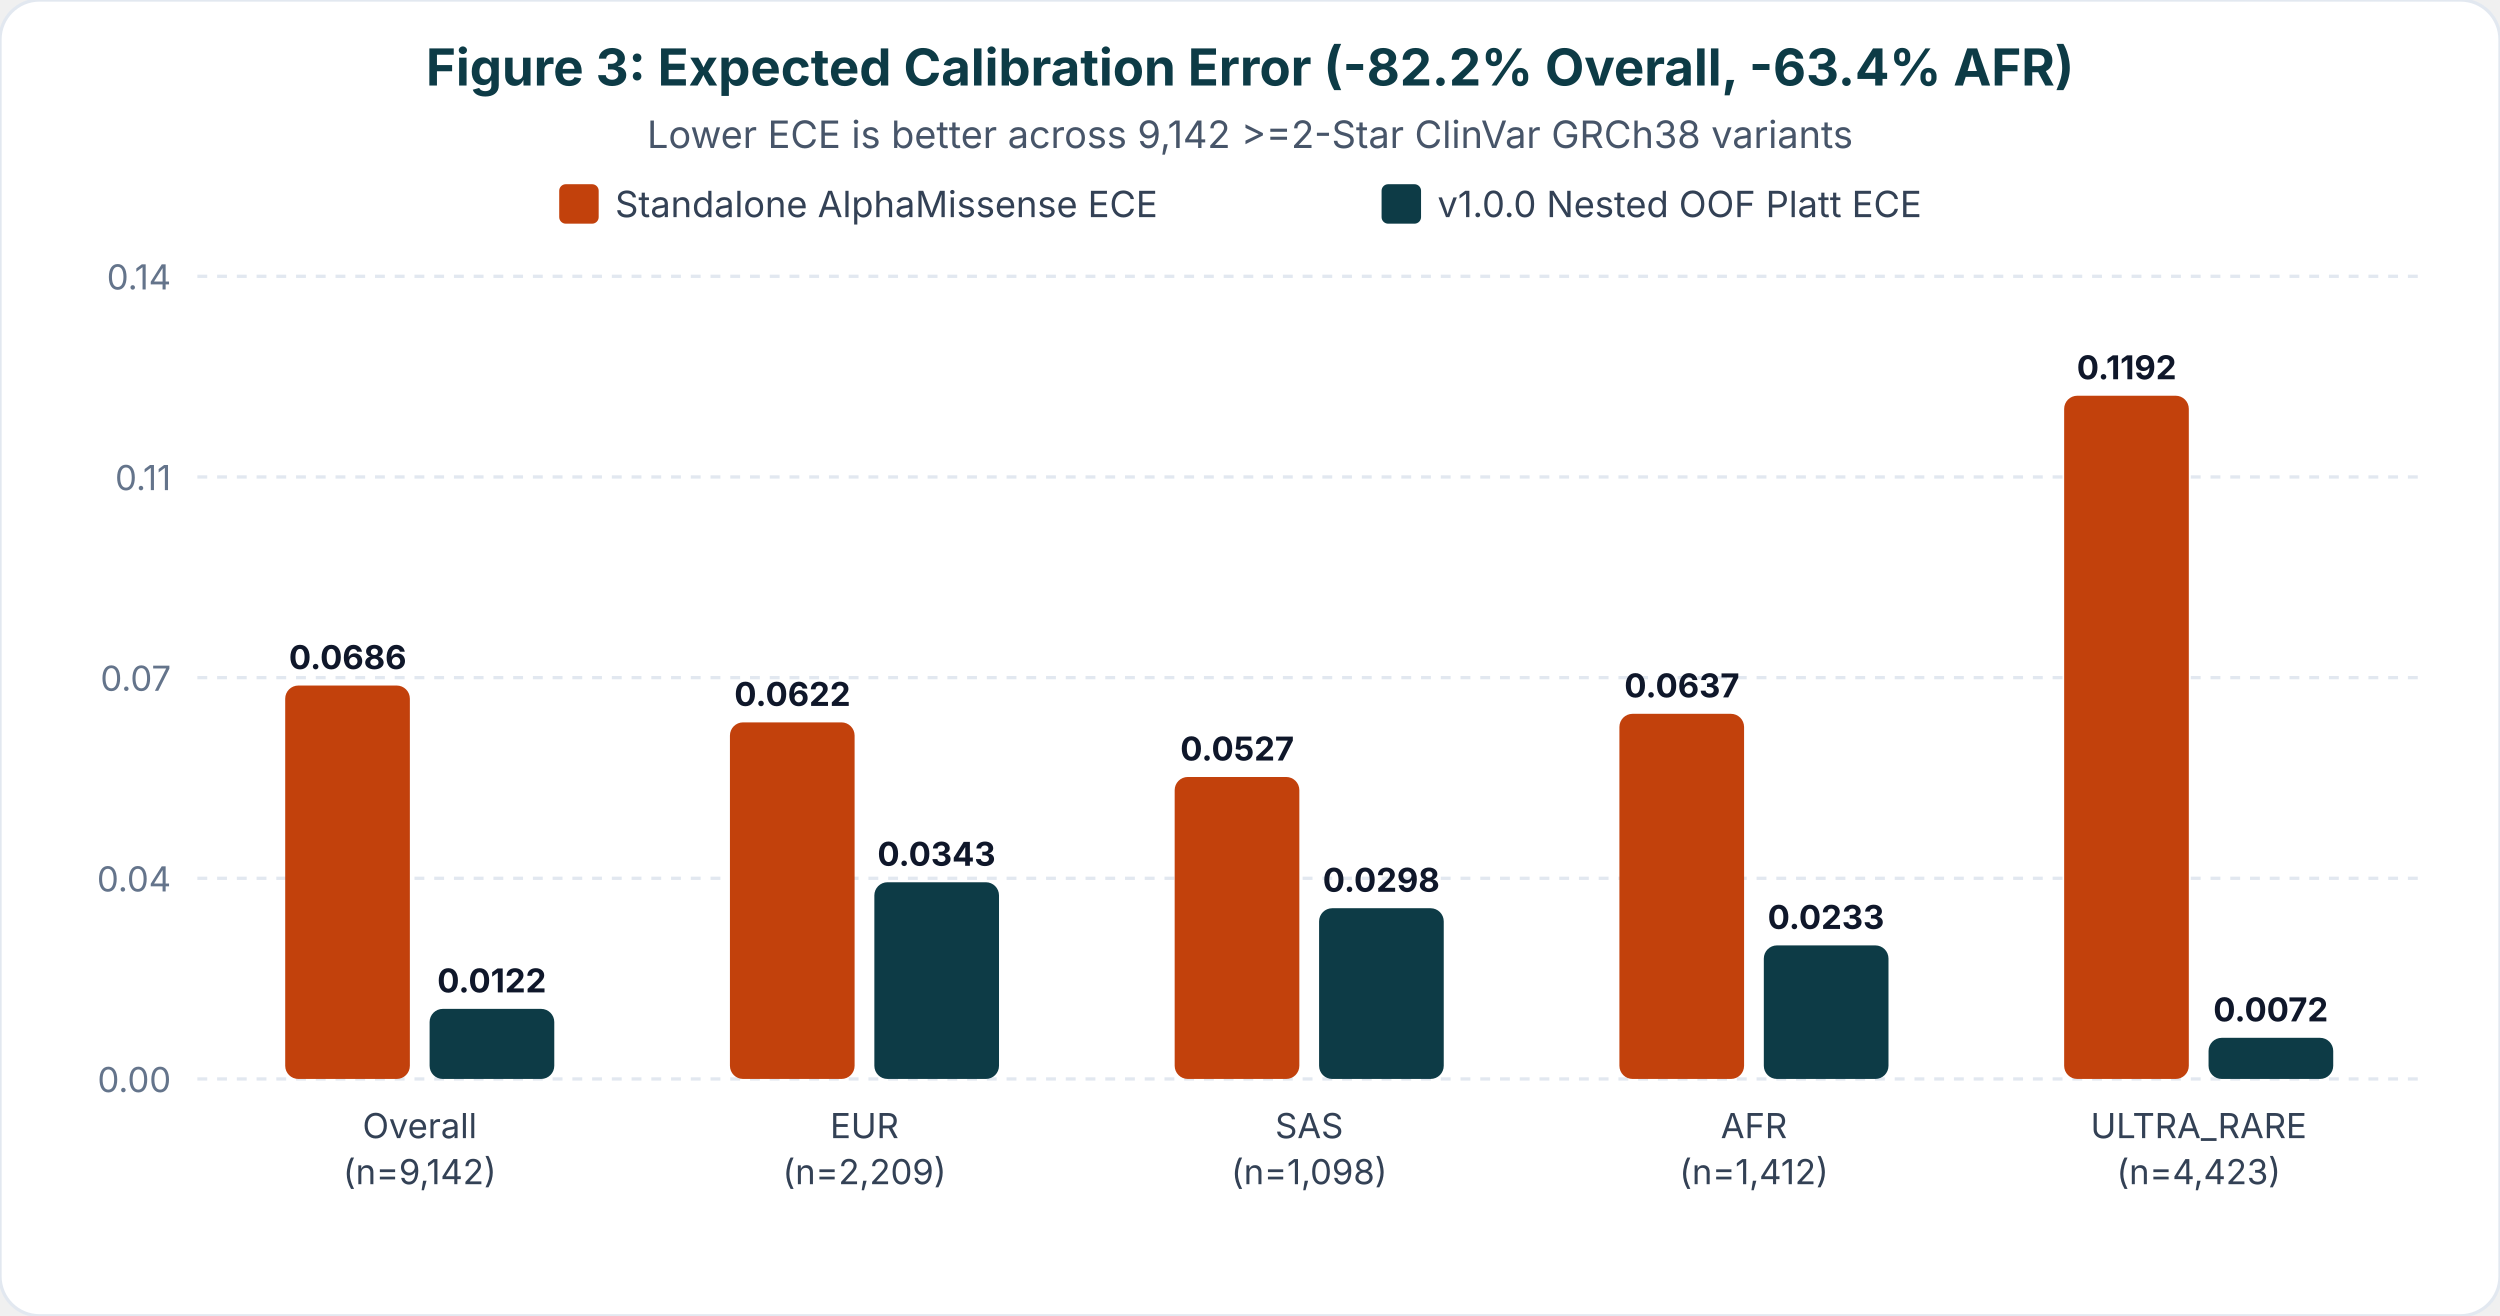
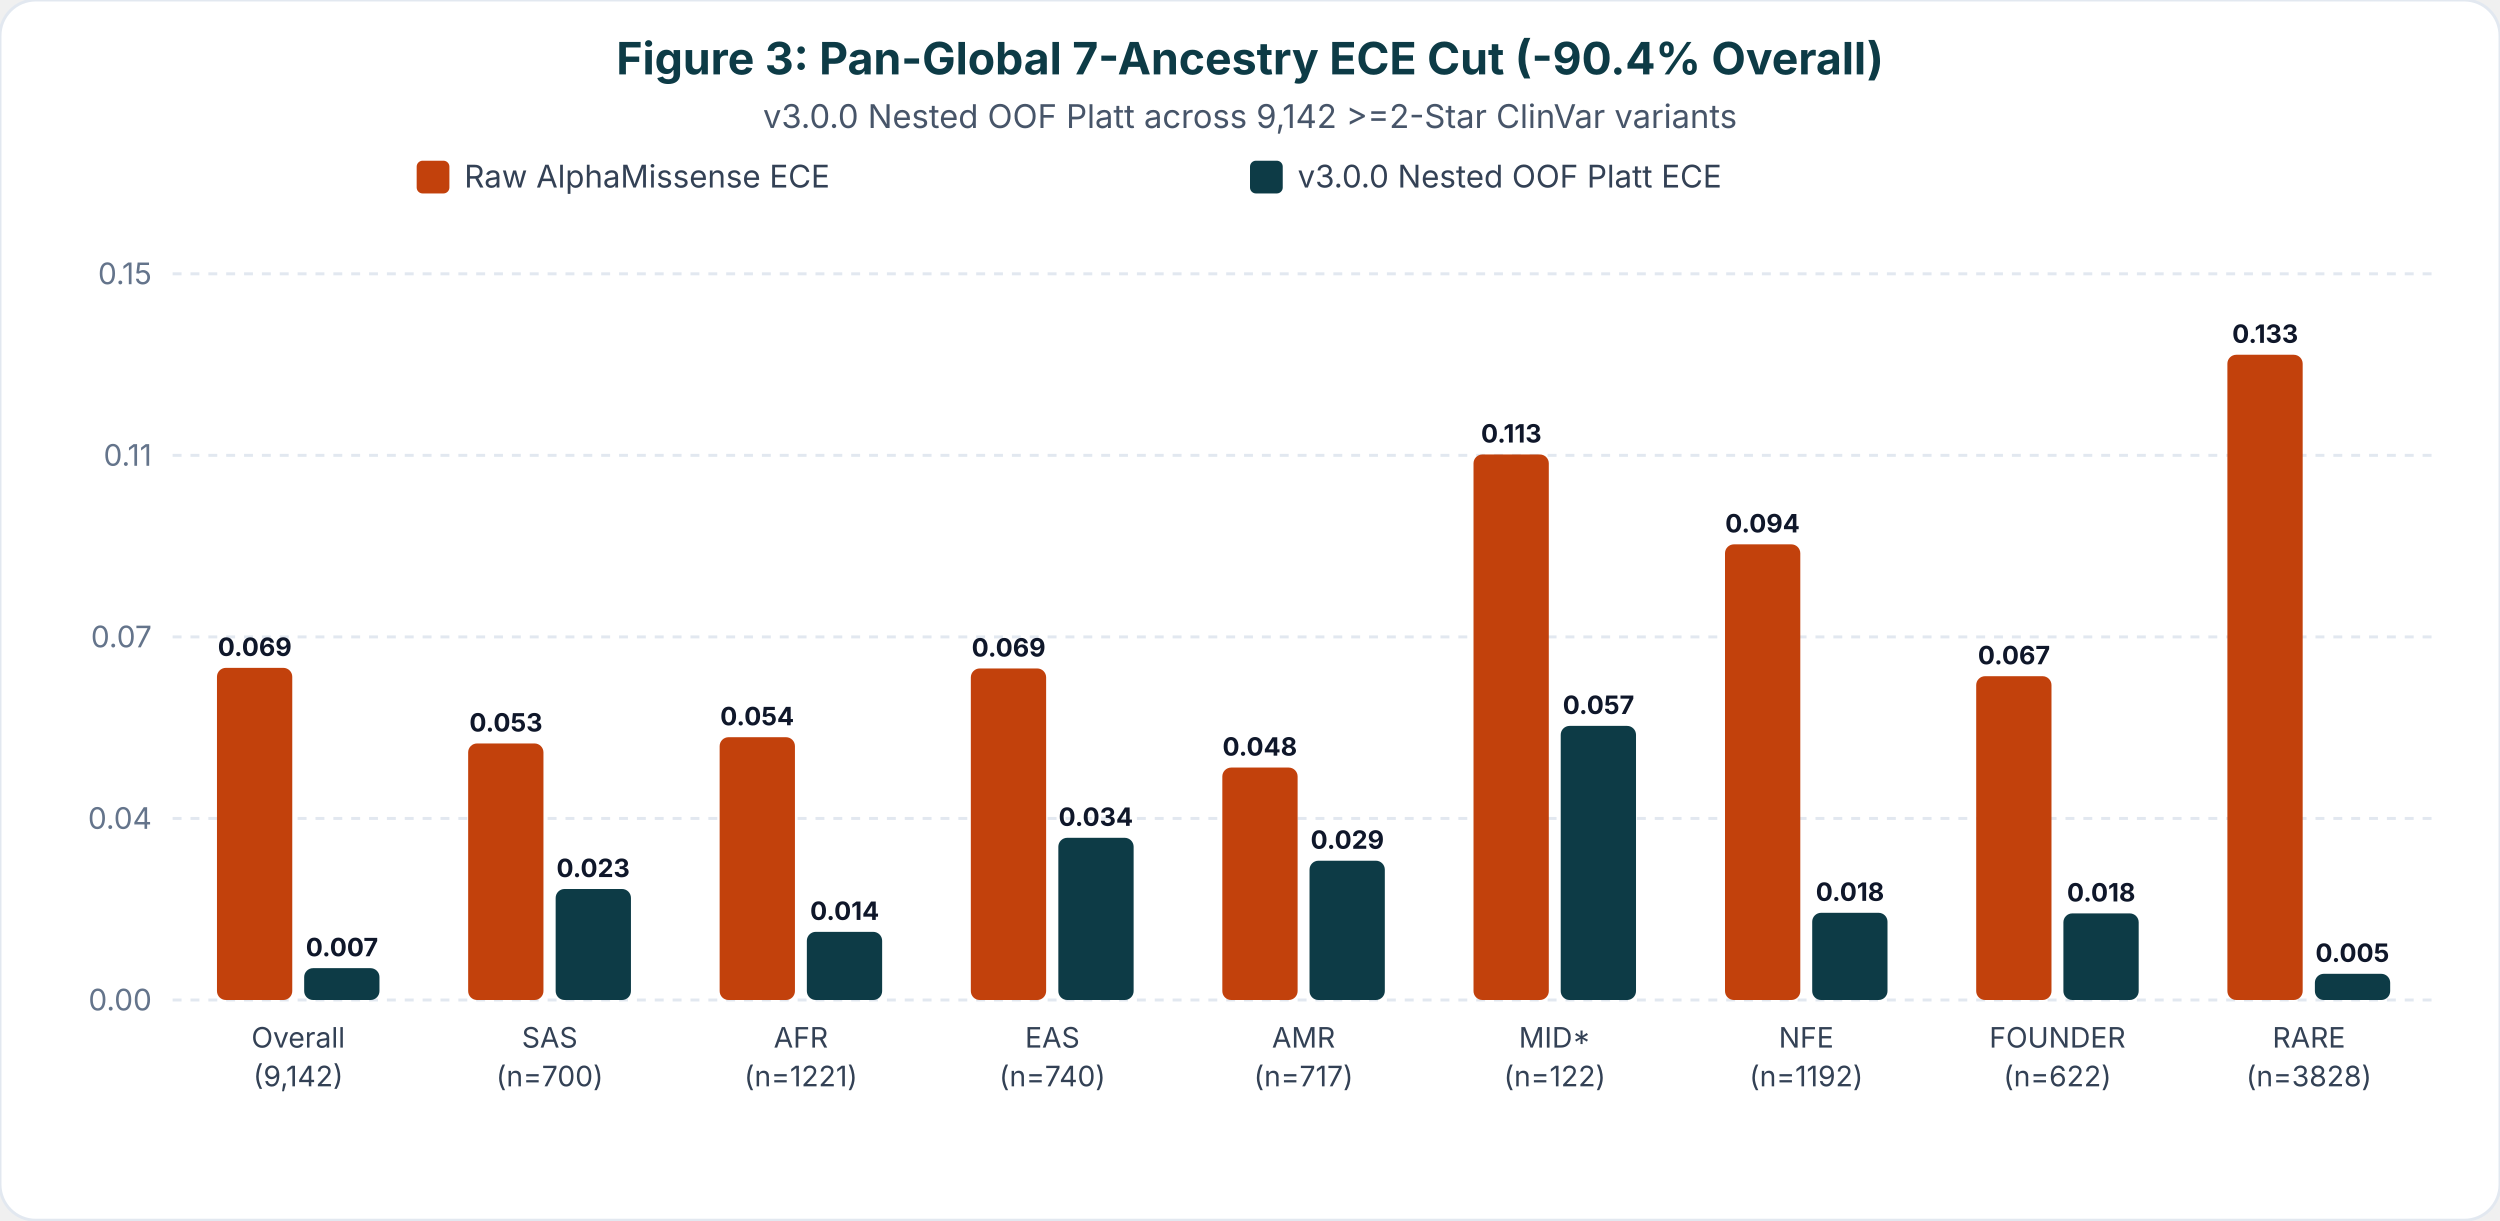
- <svg xmlns="http://www.w3.org/2000/svg" viewBox="0 0 760 400" width="100%" height="auto" font-family="system-ui,-apple-system,sans-serif">
-   <rect width="760" height="400" rx="12" fill="#ffffff" stroke="#e2e8f0" />
-   <text x="380.0" y="26" text-anchor="middle" font-size="15.5" font-weight="700" fill="#0d3b46">Figure 3: Expected Calibration Error (-82.2% Overall, -63.4% AFR)</text>
-   <text x="380.0" y="45" text-anchor="middle" font-size="11.5" fill="#475569">Lower ECE is better across 9,142 &gt;=2-Star ClinVar GRCh38 variants</text>
-   <rect x="170" y="56" width="12" height="12" rx="2" fill="#c2410c" />
-   <text x="187" y="66" font-size="11" fill="#334155">Standalone AlphaMissense ECE</text>
-   <rect x="420" y="56" width="12" height="12" rx="2" fill="#0d3b46" />
-   <text x="437" y="66" font-size="11" fill="#334155">v1.0.0 Nested OOF Platt ECE</text>
-   <line x1="60" y1="328.0" x2="736" y2="328.0" stroke="#e2e8f0" stroke-dasharray="3,3" />
-   <text x="52" y="332.0" text-anchor="end" font-size="10.5" fill="#64748b">0.00</text>
-   <line x1="60" y1="267.0" x2="736" y2="267.0" stroke="#e2e8f0" stroke-dasharray="3,3" />
-   <text x="52" y="271.0" text-anchor="end" font-size="10.5" fill="#64748b">0.04</text>
-   <line x1="60" y1="206.0" x2="736" y2="206.0" stroke="#e2e8f0" stroke-dasharray="3,3" />
-   <text x="52" y="210.0" text-anchor="end" font-size="10.5" fill="#64748b">0.07</text>
-   <line x1="60" y1="145.0" x2="736" y2="145.0" stroke="#e2e8f0" stroke-dasharray="3,3" />
-   <text x="52" y="149.0" text-anchor="end" font-size="10.5" fill="#64748b">0.11</text>
-   <line x1="60" y1="84.0" x2="736" y2="84.0" stroke="#e2e8f0" stroke-dasharray="3,3" />
-   <text x="52" y="88.0" text-anchor="end" font-size="10.5" fill="#64748b">0.14</text>
-   <rect x="86.7" y="208.4" width="37.9" height="119.6" rx="4" fill="#c2410c" />
-   <text x="105.7" y="203.4" text-anchor="middle" font-size="10" font-weight="700" fill="#0f172a">0.0686</text>
-   <rect x="130.6" y="306.7" width="37.9" height="21.3" rx="4" fill="#0d3b46" />
-   <text x="149.5" y="301.7" text-anchor="middle" font-size="10" font-weight="700" fill="#0f172a">0.0122</text>
-   <text x="127.6" y="346.0" text-anchor="middle" font-size="10.5" fill="#334155">Overall</text>
-   <text x="127.6" y="360.0" text-anchor="middle" font-size="10.5" fill="#334155">(n=9,142)</text>
-   <rect x="221.9" y="219.6" width="37.9" height="108.4" rx="4" fill="#c2410c" />
-   <text x="240.9" y="214.6" text-anchor="middle" font-size="10" font-weight="700" fill="#0f172a">0.0622</text>
-   <rect x="265.8" y="268.2" width="37.9" height="59.8" rx="4" fill="#0d3b46" />
-   <text x="284.7" y="263.2" text-anchor="middle" font-size="10" font-weight="700" fill="#0f172a">0.0343</text>
-   <text x="262.8" y="346.0" text-anchor="middle" font-size="10.5" fill="#334155">EUR</text>
-   <text x="262.8" y="360.0" text-anchor="middle" font-size="10.5" fill="#334155">(n=2,209)</text>
-   <rect x="357.1" y="236.2" width="37.9" height="91.8" rx="4" fill="#c2410c" />
-   <text x="376.1" y="231.2" text-anchor="middle" font-size="10" font-weight="700" fill="#0f172a">0.0527</text>
-   <rect x="401.0" y="276.1" width="37.9" height="51.9" rx="4" fill="#0d3b46" />
-   <text x="419.9" y="271.1" text-anchor="middle" font-size="10" font-weight="700" fill="#0f172a">0.0298</text>
-   <text x="398.0" y="346.0" text-anchor="middle" font-size="10.5" fill="#334155">SAS</text>
-   <text x="398.0" y="360.0" text-anchor="middle" font-size="10.5" fill="#334155">(n=1,098)</text>
-   <rect x="492.3" y="217.0" width="37.9" height="111.0" rx="4" fill="#c2410c" />
-   <text x="511.3" y="212.0" text-anchor="middle" font-size="10" font-weight="700" fill="#0f172a">0.0637</text>
-   <rect x="536.2" y="287.4" width="37.9" height="40.6" rx="4" fill="#0d3b46" />
-   <text x="555.1" y="282.4" text-anchor="middle" font-size="10" font-weight="700" fill="#0f172a">0.0233</text>
-   <text x="533.2" y="346.0" text-anchor="middle" font-size="10.5" fill="#334155">AFR</text>
-   <text x="533.2" y="360.0" text-anchor="middle" font-size="10.5" fill="#334155">(n=1,412)</text>
-   <rect x="627.5" y="120.3" width="37.9" height="207.7" rx="4" fill="#c2410c" />
-   <text x="646.5" y="115.3" text-anchor="middle" font-size="10" font-weight="700" fill="#0f172a">0.1192</text>
-   <rect x="671.4" y="315.5" width="37.9" height="12.5" rx="4" fill="#0d3b46" />
-   <text x="690.3" y="310.5" text-anchor="middle" font-size="10" font-weight="700" fill="#0f172a">0.0072</text>
-   <text x="668.4" y="346.0" text-anchor="middle" font-size="10.5" fill="#334155">ULTRA_RARE</text>
-   <text x="668.4" y="360.0" text-anchor="middle" font-size="10.5" fill="#334155">(n=4,423)</text>
+ <svg xmlns="http://www.w3.org/2000/svg" viewBox="0 0 840 410" width="100%" height="auto" font-family="system-ui,-apple-system,sans-serif">
+   <rect width="840" height="410" rx="12" fill="#ffffff" stroke="#e2e8f0" />
+   <text x="420.0" y="25" text-anchor="middle" font-size="15" font-weight="700" fill="#0d3b46">Figure 3: Pan-Global 7-Ancestry ECE Cut (-90.4% Overall)</text>
+   <text x="420.0" y="43" text-anchor="middle" font-size="11" fill="#475569">v3.0.0 Nested OOF Platt across 9,142 &gt;=2-Star ClinVar variants</text>
+   <rect x="140" y="54" width="11" height="11" rx="2" fill="#c2410c" />
+   <text x="156" y="63" font-size="10.5" fill="#334155">Raw AlphaMissense ECE</text>
+   <rect x="420" y="54" width="11" height="11" rx="2" fill="#0d3b46" />
+   <text x="436" y="63" font-size="10.5" fill="#334155">v3.0.0 Nested OOF Platt ECE</text>
+   <line x1="58" y1="336.0" x2="818" y2="336.0" stroke="#e2e8f0" stroke-dasharray="3,3" />
+   <text x="51" y="339.5" text-anchor="end" font-size="10" fill="#64748b">0.00</text>
+   <line x1="58" y1="275.0" x2="818" y2="275.0" stroke="#e2e8f0" stroke-dasharray="3,3" />
+   <text x="51" y="278.5" text-anchor="end" font-size="10" fill="#64748b">0.04</text>
+   <line x1="58" y1="214.0" x2="818" y2="214.0" stroke="#e2e8f0" stroke-dasharray="3,3" />
+   <text x="51" y="217.5" text-anchor="end" font-size="10" fill="#64748b">0.07</text>
+   <line x1="58" y1="153.0" x2="818" y2="153.0" stroke="#e2e8f0" stroke-dasharray="3,3" />
+   <text x="51" y="156.5" text-anchor="end" font-size="10" fill="#64748b">0.11</text>
+   <line x1="58" y1="92.0" x2="818" y2="92.0" stroke="#e2e8f0" stroke-dasharray="3,3" />
+   <text x="51" y="95.5" text-anchor="end" font-size="10" fill="#64748b">0.15</text>
+   <rect x="72.9" y="224.4" width="25.3" height="111.6" rx="3" fill="#c2410c" />
+   <text x="85.6" y="220.4" text-anchor="middle" font-size="8.5" font-weight="700" fill="#0f172a">0.069</text>
+   <rect x="102.2" y="325.3" width="25.3" height="10.7" rx="3" fill="#0d3b46" />
+   <text x="114.9" y="321.3" text-anchor="middle" font-size="8.5" font-weight="700" fill="#0f172a">0.007</text>
+   <text x="100.2" y="352.0" text-anchor="middle" font-size="9.5" fill="#334155">Overall</text>
+   <text x="100.2" y="365.0" text-anchor="middle" font-size="9.5" fill="#334155">(9,142)</text>
+   <rect x="157.3" y="249.8" width="25.3" height="86.2" rx="3" fill="#c2410c" />
+   <text x="170.0" y="245.8" text-anchor="middle" font-size="8.5" font-weight="700" fill="#0f172a">0.053</text>
+   <rect x="186.7" y="298.7" width="25.3" height="37.3" rx="3" fill="#0d3b46" />
+   <text x="199.3" y="294.7" text-anchor="middle" font-size="8.5" font-weight="700" fill="#0f172a">0.023</text>
+   <text x="184.7" y="352.0" text-anchor="middle" font-size="9.5" fill="#334155">SAS</text>
+   <text x="184.7" y="365.0" text-anchor="middle" font-size="9.5" fill="#334155">(n=700)</text>
+   <rect x="241.8" y="247.7" width="25.3" height="88.3" rx="3" fill="#c2410c" />
+   <text x="254.4" y="243.7" text-anchor="middle" font-size="8.5" font-weight="700" fill="#0f172a">0.054</text>
+   <rect x="271.1" y="313.1" width="25.3" height="22.9" rx="3" fill="#0d3b46" />
+   <text x="283.8" y="309.1" text-anchor="middle" font-size="8.5" font-weight="700" fill="#0f172a">0.014</text>
+   <text x="269.1" y="352.0" text-anchor="middle" font-size="9.5" fill="#334155">AFR</text>
+   <text x="269.1" y="365.0" text-anchor="middle" font-size="9.5" fill="#334155">(n=1221)</text>
+   <rect x="326.2" y="224.6" width="25.3" height="111.4" rx="3" fill="#c2410c" />
+   <text x="338.9" y="220.6" text-anchor="middle" font-size="8.5" font-weight="700" fill="#0f172a">0.069</text>
+   <rect x="355.6" y="281.5" width="25.3" height="54.5" rx="3" fill="#0d3b46" />
+   <text x="368.2" y="277.5" text-anchor="middle" font-size="8.5" font-weight="700" fill="#0f172a">0.034</text>
+   <text x="353.6" y="352.0" text-anchor="middle" font-size="9.5" fill="#334155">EAS</text>
+   <text x="353.6" y="365.0" text-anchor="middle" font-size="9.5" fill="#334155">(n=740)</text>
+   <rect x="410.7" y="257.9" width="25.3" height="78.1" rx="3" fill="#c2410c" />
+   <text x="423.3" y="253.9" text-anchor="middle" font-size="8.5" font-weight="700" fill="#0f172a">0.048</text>
+   <rect x="440.0" y="289.2" width="25.3" height="46.8" rx="3" fill="#0d3b46" />
+   <text x="452.7" y="285.2" text-anchor="middle" font-size="8.5" font-weight="700" fill="#0f172a">0.029</text>
+   <text x="438.0" y="352.0" text-anchor="middle" font-size="9.5" fill="#334155">AMR</text>
+   <text x="438.0" y="365.0" text-anchor="middle" font-size="9.5" fill="#334155">(n=717)</text>
+   <rect x="495.1" y="152.7" width="25.3" height="183.3" rx="3" fill="#c2410c" />
+   <text x="507.8" y="148.7" text-anchor="middle" font-size="8.5" font-weight="700" fill="#0f172a">0.113</text>
+   <rect x="524.4" y="243.9" width="25.3" height="92.1" rx="3" fill="#0d3b46" />
+   <text x="537.1" y="239.9" text-anchor="middle" font-size="8.5" font-weight="700" fill="#0f172a">0.057</text>
+   <text x="522.4" y="352.0" text-anchor="middle" font-size="9.5" fill="#334155">MID*</text>
+   <text x="522.4" y="365.0" text-anchor="middle" font-size="9.5" fill="#334155">(n=122)</text>
+   <rect x="579.6" y="182.9" width="25.3" height="153.1" rx="3" fill="#c2410c" />
+   <text x="592.2" y="178.9" text-anchor="middle" font-size="8.5" font-weight="700" fill="#0f172a">0.094</text>
+   <rect x="608.9" y="306.7" width="25.3" height="29.3" rx="3" fill="#0d3b46" />
+   <text x="621.6" y="302.7" text-anchor="middle" font-size="8.5" font-weight="700" fill="#0f172a">0.018</text>
+   <text x="606.9" y="352.0" text-anchor="middle" font-size="9.5" fill="#334155">NFE</text>
+   <text x="606.9" y="365.0" text-anchor="middle" font-size="9.5" fill="#334155">(n=1192)</text>
+   <rect x="664.0" y="227.2" width="25.3" height="108.8" rx="3" fill="#c2410c" />
+   <text x="676.7" y="223.2" text-anchor="middle" font-size="8.5" font-weight="700" fill="#0f172a">0.067</text>
+   <rect x="693.3" y="306.9" width="25.3" height="29.1" rx="3" fill="#0d3b46" />
+   <text x="706.0" y="302.9" text-anchor="middle" font-size="8.5" font-weight="700" fill="#0f172a">0.018</text>
+   <text x="691.3" y="352.0" text-anchor="middle" font-size="9.5" fill="#334155">FOUNDER</text>
+   <text x="691.3" y="365.0" text-anchor="middle" font-size="9.5" fill="#334155">(n=622)</text>
+   <rect x="748.4" y="119.2" width="25.3" height="216.8" rx="3" fill="#c2410c" />
+   <text x="761.1" y="115.2" text-anchor="middle" font-size="8.5" font-weight="700" fill="#0f172a">0.133</text>
+   <rect x="777.8" y="327.2" width="25.3" height="8.8" rx="3" fill="#0d3b46" />
+   <text x="790.4" y="323.2" text-anchor="middle" font-size="8.5" font-weight="700" fill="#0f172a">0.005</text>
+   <text x="775.8" y="352.0" text-anchor="middle" font-size="9.5" fill="#334155">RARE</text>
+   <text x="775.8" y="365.0" text-anchor="middle" font-size="9.5" fill="#334155">(n=3828)</text>
</svg>
